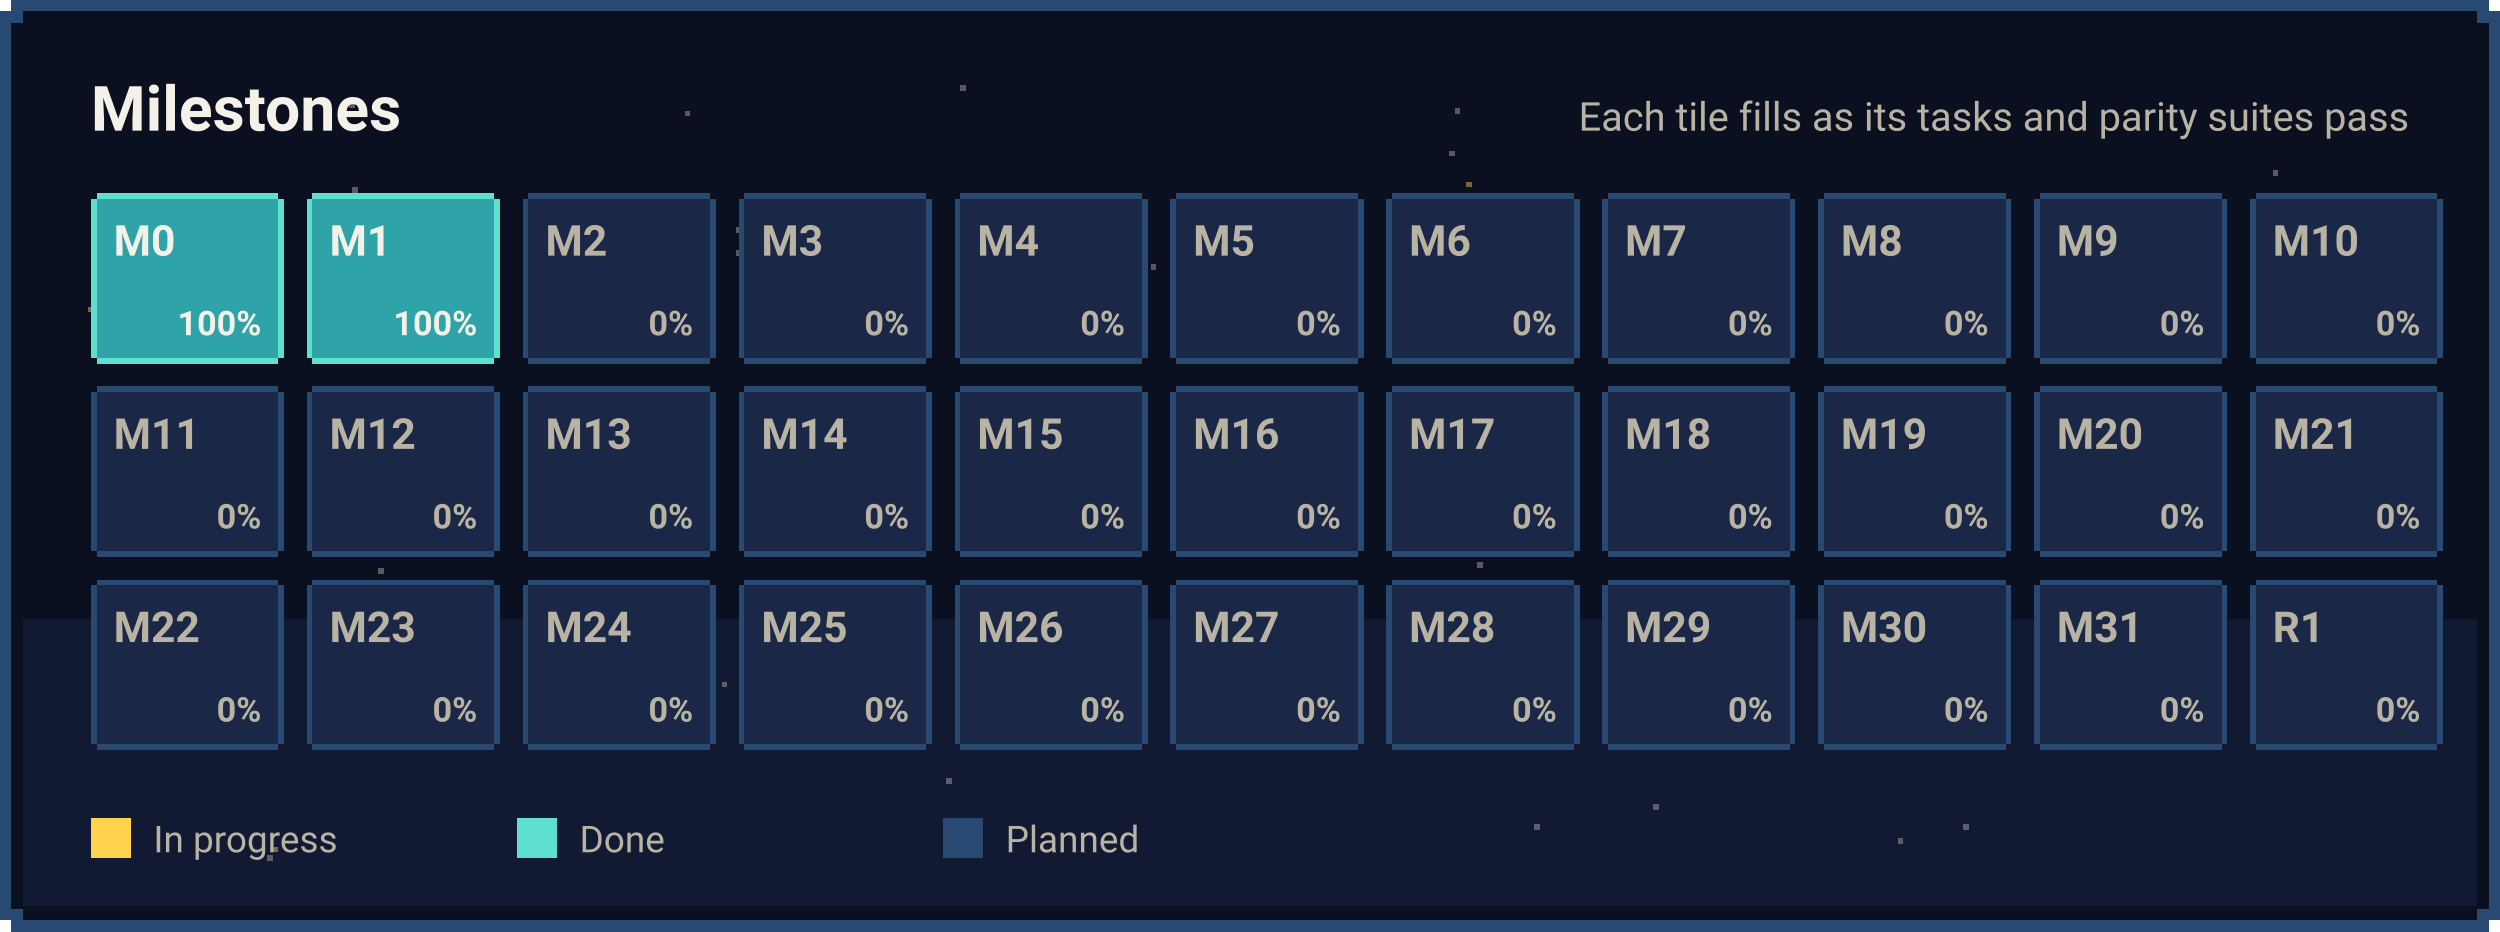
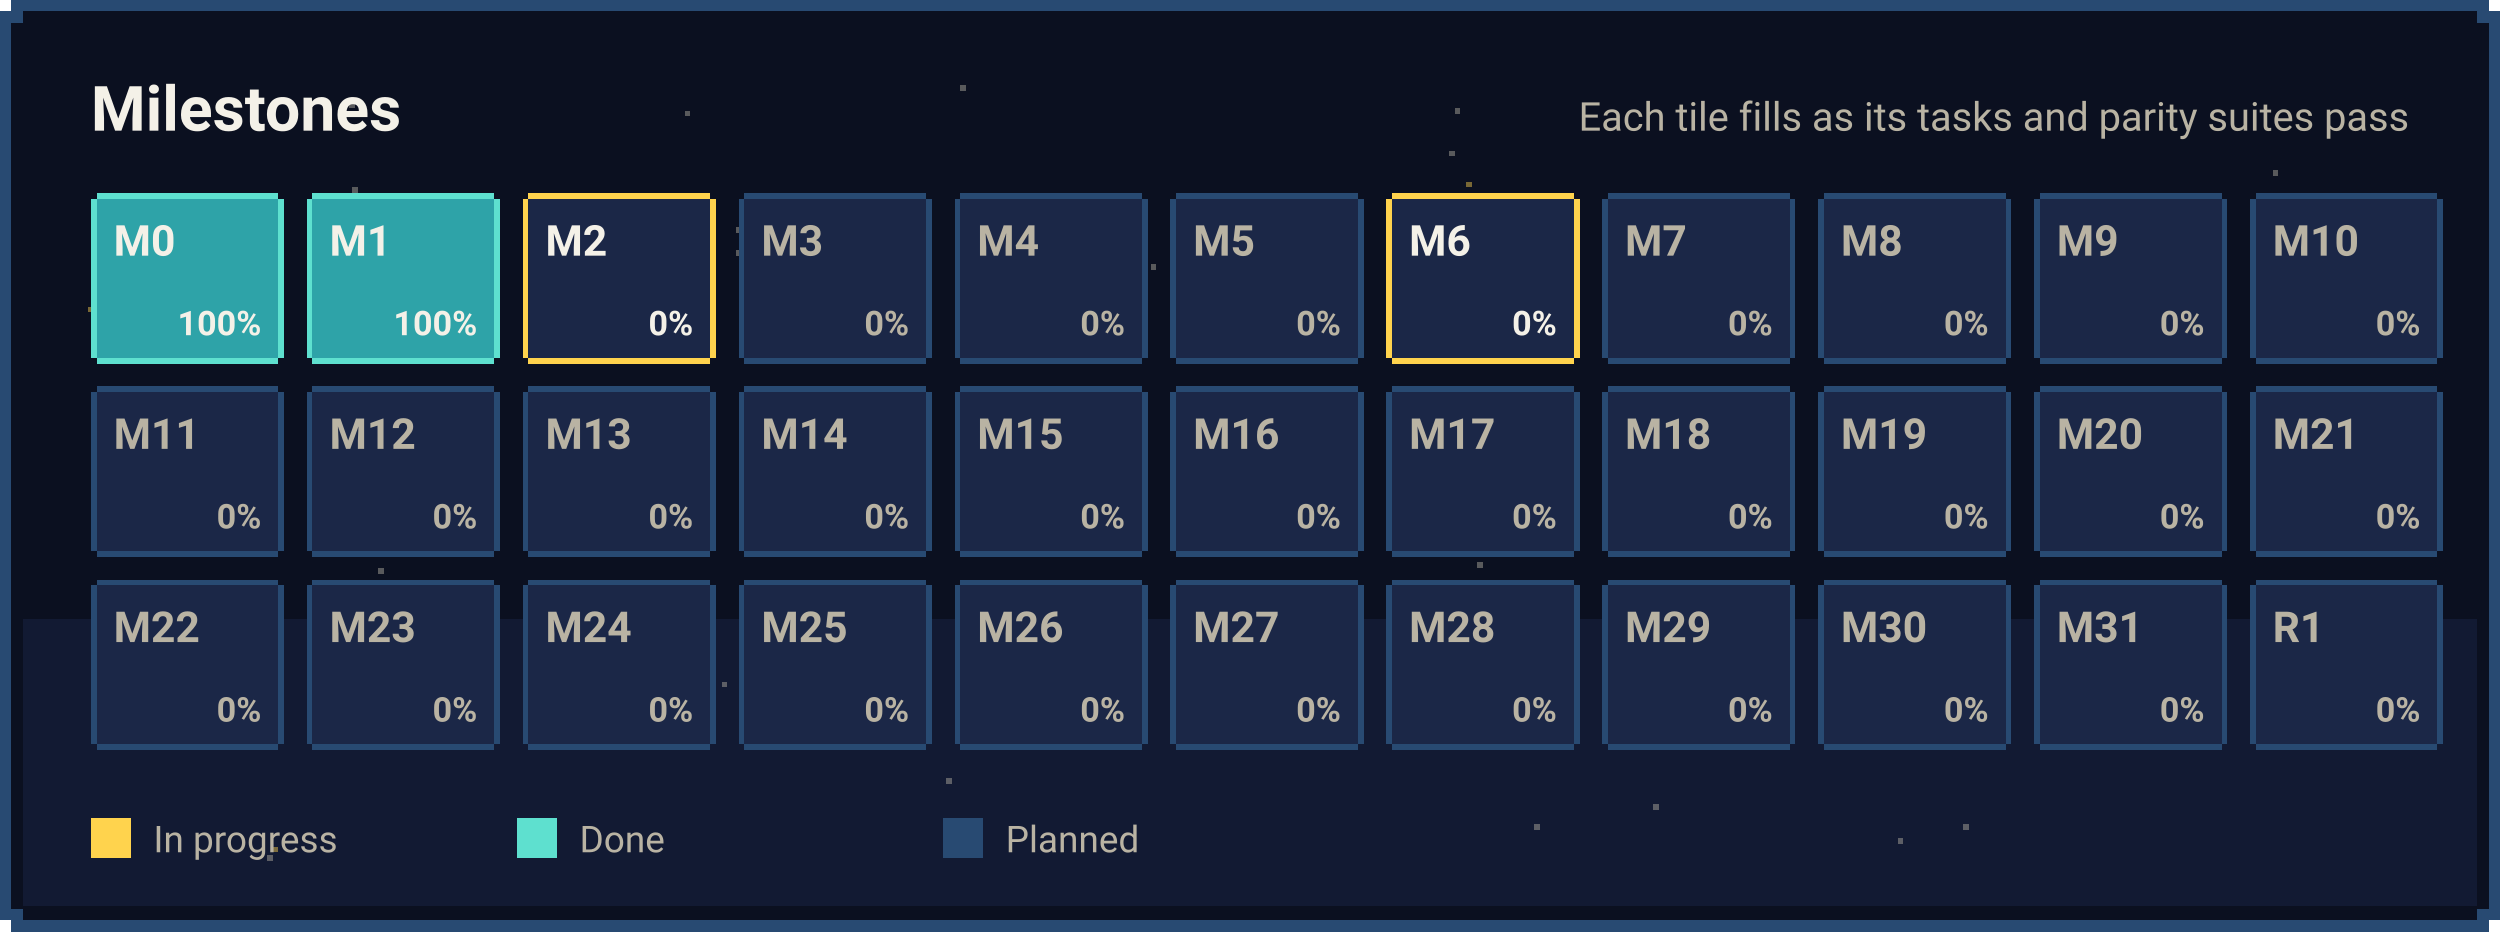
<svg xmlns="http://www.w3.org/2000/svg" width="880" height="328" viewBox="0 0 880 328" shape-rendering="crispEdges">
  <rect x="4" y="0" width="872" height="328" fill="#284A72" />
  <rect x="0" y="4" width="880" height="320" fill="#284A72" />
  <rect x="8" y="4" width="864" height="320" fill="#0B1020" />
  <rect x="4" y="8" width="872" height="312" fill="#0B1020" />
  <rect x="8" y="218" width="864" height="101" fill="#121A33" />
  <rect x="76" y="99" width="2" height="2" fill="#B9B3A3" opacity="0.45" />
  <rect x="607" y="159" width="2" height="2" fill="#FFD34D" opacity="0.45" />
  <rect x="478" y="148" width="2" height="2" fill="#B9B3A3" opacity="0.45" />
  <rect x="609" y="250" width="2" height="2" fill="#B9B3A3" opacity="0.45" />
  <rect x="93" y="138" width="2" height="2" fill="#B9B3A3" opacity="0.45" />
  <rect x="762" y="179" width="2" height="2" fill="#B9B3A3" opacity="0.45" />
  <rect x="133" y="200" width="2" height="2" fill="#B9B3A3" opacity="0.45" />
  <rect x="535" y="238" width="2" height="2" fill="#FFD34D" opacity="0.45" />
  <rect x="691" y="290" width="2" height="2" fill="#B9B3A3" opacity="0.45" />
  <rect x="259" y="80" width="2" height="2" fill="#B9B3A3" opacity="0.45" />
  <rect x="250" y="156" width="2" height="2" fill="#B9B3A3" opacity="0.45" />
  <rect x="90" y="252" width="2" height="2" fill="#B9B3A3" opacity="0.45" />
  <rect x="582" y="283" width="2" height="2" fill="#B9B3A3" opacity="0.45" />
  <rect x="512" y="38" width="2" height="2" fill="#B9B3A3" opacity="0.45" />
  <rect x="540" y="290" width="2" height="2" fill="#B9B3A3" opacity="0.45" />
  <rect x="434" y="179" width="2" height="2" fill="#B9B3A3" opacity="0.45" />
  <rect x="510" y="53" width="2" height="2" fill="#B9B3A3" opacity="0.45" />
  <rect x="242" y="166" width="2" height="2" fill="#B9B3A3" opacity="0.45" />
  <rect x="154" y="120" width="2" height="2" fill="#B9B3A3" opacity="0.45" />
  <rect x="599" y="211" width="2" height="2" fill="#B9B3A3" opacity="0.45" />
  <rect x="516" y="64" width="2" height="2" fill="#FFD34D" opacity="0.45" />
  <rect x="338" y="30" width="2" height="2" fill="#B9B3A3" opacity="0.45" />
  <rect x="254" y="240" width="2" height="2" fill="#B9B3A3" opacity="0.45" />
  <rect x="800" y="60" width="2" height="2" fill="#B9B3A3" opacity="0.45" />
  <rect x="238" y="172" width="2" height="2" fill="#B9B3A3" opacity="0.45" />
  <rect x="318" y="191" width="2" height="2" fill="#FFD34D" opacity="0.45" />
  <rect x="231" y="152" width="2" height="2" fill="#B9B3A3" opacity="0.45" />
  <rect x="687" y="77" width="2" height="2" fill="#B9B3A3" opacity="0.45" />
  <rect x="429" y="217" width="2" height="2" fill="#FFD34D" opacity="0.45" />
  <rect x="96" y="298" width="2" height="2" fill="#FFD34D" opacity="0.45" />
  <rect x="124" y="66" width="2" height="2" fill="#B9B3A3" opacity="0.45" />
  <rect x="259" y="88" width="2" height="2" fill="#B9B3A3" opacity="0.45" />
  <rect x="241" y="39" width="2" height="2" fill="#B9B3A3" opacity="0.45" />
  <rect x="94" y="301" width="2" height="2" fill="#B9B3A3" opacity="0.45" />
  <rect x="31" y="108" width="2" height="2" fill="#FFD34D" opacity="0.45" />
  <rect x="532" y="204" width="2" height="2" fill="#B9B3A3" opacity="0.45" />
  <rect x="34" y="102" width="2" height="2" fill="#B9B3A3" opacity="0.45" />
  <rect x="794" y="169" width="2" height="2" fill="#FFD34D" opacity="0.45" />
  <rect x="687" y="168" width="2" height="2" fill="#B9B3A3" opacity="0.45" />
  <rect x="586" y="89" width="2" height="2" fill="#FFD34D" opacity="0.45" />
  <rect x="520" y="198" width="2" height="2" fill="#B9B3A3" opacity="0.45" />
  <rect x="218" y="222" width="2" height="2" fill="#B9B3A3" opacity="0.45" />
  <rect x="123" y="36" width="2" height="2" fill="#B9B3A3" opacity="0.45" />
  <rect x="117" y="254" width="2" height="2" fill="#FFD34D" opacity="0.45" />
  <rect x="668" y="295" width="2" height="2" fill="#B9B3A3" opacity="0.45" />
  <rect x="383" y="221" width="2" height="2" fill="#B9B3A3" opacity="0.45" />
  <rect x="333" y="274" width="2" height="2" fill="#B9B3A3" opacity="0.45" />
  <rect x="405" y="93" width="2" height="2" fill="#B9B3A3" opacity="0.45" />
  <text x="32" y="46" font-family="'Pixelify Sans', ui-sans-serif, system-ui, -apple-system, 'Segoe UI', Roboto, sans-serif" font-size="22" font-weight="700" fill="#F4F1E8" text-anchor="start">Milestones</text>
  <text x="848" y="46" font-family="'Pixelify Sans', ui-sans-serif, system-ui, -apple-system, 'Segoe UI', Roboto, sans-serif" font-size="14" font-weight="400" fill="#B9B3A3" text-anchor="end">Each tile fills as its tasks and parity suites pass</text>
  <rect x="34" y="68" width="64" height="60" fill="#5EE0CF" />
  <rect x="32" y="70" width="68" height="56" fill="#5EE0CF" />
  <rect x="34" y="70" width="64" height="56" fill="#2EA3A8" />
  <text x="40" y="90" font-family="'Pixelify Sans', ui-sans-serif, system-ui, -apple-system, 'Segoe UI', Roboto, sans-serif" font-size="15" font-weight="700" fill="#F4F1E8" text-anchor="start">M0</text>
  <text x="92" y="118" font-family="'Pixelify Sans', ui-sans-serif, system-ui, -apple-system, 'Segoe UI', Roboto, sans-serif" font-size="12" font-weight="600" fill="#F4F1E8" text-anchor="end">100%</text>
  <rect x="110" y="68" width="64" height="60" fill="#5EE0CF" />
  <rect x="108" y="70" width="68" height="56" fill="#5EE0CF" />
  <rect x="110" y="70" width="64" height="56" fill="#2EA3A8" />
  <text x="116" y="90" font-family="'Pixelify Sans', ui-sans-serif, system-ui, -apple-system, 'Segoe UI', Roboto, sans-serif" font-size="15" font-weight="700" fill="#F4F1E8" text-anchor="start">M1</text>
  <text x="168" y="118" font-family="'Pixelify Sans', ui-sans-serif, system-ui, -apple-system, 'Segoe UI', Roboto, sans-serif" font-size="12" font-weight="600" fill="#F4F1E8" text-anchor="end">100%</text>
-   <rect x="186" y="68" width="64" height="60" fill="#284A72" />
-   <rect x="184" y="70" width="68" height="56" fill="#284A72" />
+   <rect x="186" y="68" width="64" height="60" fill="#FFD34D" />
+   <rect x="184" y="70" width="68" height="56" fill="#FFD34D" />
  <rect x="186" y="70" width="64" height="56" fill="#1B2747" />
-   <text x="192" y="90" font-family="'Pixelify Sans', ui-sans-serif, system-ui, -apple-system, 'Segoe UI', Roboto, sans-serif" font-size="15" font-weight="700" fill="#B9B3A3" text-anchor="start">M2</text>
-   <text x="244" y="118" font-family="'Pixelify Sans', ui-sans-serif, system-ui, -apple-system, 'Segoe UI', Roboto, sans-serif" font-size="12" font-weight="600" fill="#B9B3A3" text-anchor="end">0%</text>
+   <text x="192" y="90" font-family="'Pixelify Sans', ui-sans-serif, system-ui, -apple-system, 'Segoe UI', Roboto, sans-serif" font-size="15" font-weight="700" fill="#F4F1E8" text-anchor="start">M2</text>
+   <text x="244" y="118" font-family="'Pixelify Sans', ui-sans-serif, system-ui, -apple-system, 'Segoe UI', Roboto, sans-serif" font-size="12" font-weight="600" fill="#F4F1E8" text-anchor="end">0%</text>
  <rect x="262" y="68" width="64" height="60" fill="#284A72" />
  <rect x="260" y="70" width="68" height="56" fill="#284A72" />
  <rect x="262" y="70" width="64" height="56" fill="#1B2747" />
  <text x="268" y="90" font-family="'Pixelify Sans', ui-sans-serif, system-ui, -apple-system, 'Segoe UI', Roboto, sans-serif" font-size="15" font-weight="700" fill="#B9B3A3" text-anchor="start">M3</text>
  <text x="320" y="118" font-family="'Pixelify Sans', ui-sans-serif, system-ui, -apple-system, 'Segoe UI', Roboto, sans-serif" font-size="12" font-weight="600" fill="#B9B3A3" text-anchor="end">0%</text>
  <rect x="338" y="68" width="64" height="60" fill="#284A72" />
  <rect x="336" y="70" width="68" height="56" fill="#284A72" />
  <rect x="338" y="70" width="64" height="56" fill="#1B2747" />
  <text x="344" y="90" font-family="'Pixelify Sans', ui-sans-serif, system-ui, -apple-system, 'Segoe UI', Roboto, sans-serif" font-size="15" font-weight="700" fill="#B9B3A3" text-anchor="start">M4</text>
  <text x="396" y="118" font-family="'Pixelify Sans', ui-sans-serif, system-ui, -apple-system, 'Segoe UI', Roboto, sans-serif" font-size="12" font-weight="600" fill="#B9B3A3" text-anchor="end">0%</text>
  <rect x="414" y="68" width="64" height="60" fill="#284A72" />
  <rect x="412" y="70" width="68" height="56" fill="#284A72" />
  <rect x="414" y="70" width="64" height="56" fill="#1B2747" />
  <text x="420" y="90" font-family="'Pixelify Sans', ui-sans-serif, system-ui, -apple-system, 'Segoe UI', Roboto, sans-serif" font-size="15" font-weight="700" fill="#B9B3A3" text-anchor="start">M5</text>
  <text x="472" y="118" font-family="'Pixelify Sans', ui-sans-serif, system-ui, -apple-system, 'Segoe UI', Roboto, sans-serif" font-size="12" font-weight="600" fill="#B9B3A3" text-anchor="end">0%</text>
-   <rect x="490" y="68" width="64" height="60" fill="#284A72" />
-   <rect x="488" y="70" width="68" height="56" fill="#284A72" />
+   <rect x="490" y="68" width="64" height="60" fill="#FFD34D" />
+   <rect x="488" y="70" width="68" height="56" fill="#FFD34D" />
  <rect x="490" y="70" width="64" height="56" fill="#1B2747" />
-   <text x="496" y="90" font-family="'Pixelify Sans', ui-sans-serif, system-ui, -apple-system, 'Segoe UI', Roboto, sans-serif" font-size="15" font-weight="700" fill="#B9B3A3" text-anchor="start">M6</text>
-   <text x="548" y="118" font-family="'Pixelify Sans', ui-sans-serif, system-ui, -apple-system, 'Segoe UI', Roboto, sans-serif" font-size="12" font-weight="600" fill="#B9B3A3" text-anchor="end">0%</text>
+   <text x="496" y="90" font-family="'Pixelify Sans', ui-sans-serif, system-ui, -apple-system, 'Segoe UI', Roboto, sans-serif" font-size="15" font-weight="700" fill="#F4F1E8" text-anchor="start">M6</text>
+   <text x="548" y="118" font-family="'Pixelify Sans', ui-sans-serif, system-ui, -apple-system, 'Segoe UI', Roboto, sans-serif" font-size="12" font-weight="600" fill="#F4F1E8" text-anchor="end">0%</text>
  <rect x="566" y="68" width="64" height="60" fill="#284A72" />
  <rect x="564" y="70" width="68" height="56" fill="#284A72" />
  <rect x="566" y="70" width="64" height="56" fill="#1B2747" />
  <text x="572" y="90" font-family="'Pixelify Sans', ui-sans-serif, system-ui, -apple-system, 'Segoe UI', Roboto, sans-serif" font-size="15" font-weight="700" fill="#B9B3A3" text-anchor="start">M7</text>
  <text x="624" y="118" font-family="'Pixelify Sans', ui-sans-serif, system-ui, -apple-system, 'Segoe UI', Roboto, sans-serif" font-size="12" font-weight="600" fill="#B9B3A3" text-anchor="end">0%</text>
  <rect x="642" y="68" width="64" height="60" fill="#284A72" />
  <rect x="640" y="70" width="68" height="56" fill="#284A72" />
  <rect x="642" y="70" width="64" height="56" fill="#1B2747" />
  <text x="648" y="90" font-family="'Pixelify Sans', ui-sans-serif, system-ui, -apple-system, 'Segoe UI', Roboto, sans-serif" font-size="15" font-weight="700" fill="#B9B3A3" text-anchor="start">M8</text>
  <text x="700" y="118" font-family="'Pixelify Sans', ui-sans-serif, system-ui, -apple-system, 'Segoe UI', Roboto, sans-serif" font-size="12" font-weight="600" fill="#B9B3A3" text-anchor="end">0%</text>
  <rect x="718" y="68" width="64" height="60" fill="#284A72" />
  <rect x="716" y="70" width="68" height="56" fill="#284A72" />
  <rect x="718" y="70" width="64" height="56" fill="#1B2747" />
  <text x="724" y="90" font-family="'Pixelify Sans', ui-sans-serif, system-ui, -apple-system, 'Segoe UI', Roboto, sans-serif" font-size="15" font-weight="700" fill="#B9B3A3" text-anchor="start">M9</text>
  <text x="776" y="118" font-family="'Pixelify Sans', ui-sans-serif, system-ui, -apple-system, 'Segoe UI', Roboto, sans-serif" font-size="12" font-weight="600" fill="#B9B3A3" text-anchor="end">0%</text>
  <rect x="794" y="68" width="64" height="60" fill="#284A72" />
  <rect x="792" y="70" width="68" height="56" fill="#284A72" />
  <rect x="794" y="70" width="64" height="56" fill="#1B2747" />
  <text x="800" y="90" font-family="'Pixelify Sans', ui-sans-serif, system-ui, -apple-system, 'Segoe UI', Roboto, sans-serif" font-size="15" font-weight="700" fill="#B9B3A3" text-anchor="start">M10</text>
  <text x="852" y="118" font-family="'Pixelify Sans', ui-sans-serif, system-ui, -apple-system, 'Segoe UI', Roboto, sans-serif" font-size="12" font-weight="600" fill="#B9B3A3" text-anchor="end">0%</text>
  <rect x="34" y="136" width="64" height="60" fill="#284A72" />
  <rect x="32" y="138" width="68" height="56" fill="#284A72" />
  <rect x="34" y="138" width="64" height="56" fill="#1B2747" />
  <text x="40" y="158" font-family="'Pixelify Sans', ui-sans-serif, system-ui, -apple-system, 'Segoe UI', Roboto, sans-serif" font-size="15" font-weight="700" fill="#B9B3A3" text-anchor="start">M11</text>
  <text x="92" y="186" font-family="'Pixelify Sans', ui-sans-serif, system-ui, -apple-system, 'Segoe UI', Roboto, sans-serif" font-size="12" font-weight="600" fill="#B9B3A3" text-anchor="end">0%</text>
  <rect x="110" y="136" width="64" height="60" fill="#284A72" />
  <rect x="108" y="138" width="68" height="56" fill="#284A72" />
  <rect x="110" y="138" width="64" height="56" fill="#1B2747" />
  <text x="116" y="158" font-family="'Pixelify Sans', ui-sans-serif, system-ui, -apple-system, 'Segoe UI', Roboto, sans-serif" font-size="15" font-weight="700" fill="#B9B3A3" text-anchor="start">M12</text>
  <text x="168" y="186" font-family="'Pixelify Sans', ui-sans-serif, system-ui, -apple-system, 'Segoe UI', Roboto, sans-serif" font-size="12" font-weight="600" fill="#B9B3A3" text-anchor="end">0%</text>
  <rect x="186" y="136" width="64" height="60" fill="#284A72" />
  <rect x="184" y="138" width="68" height="56" fill="#284A72" />
  <rect x="186" y="138" width="64" height="56" fill="#1B2747" />
  <text x="192" y="158" font-family="'Pixelify Sans', ui-sans-serif, system-ui, -apple-system, 'Segoe UI', Roboto, sans-serif" font-size="15" font-weight="700" fill="#B9B3A3" text-anchor="start">M13</text>
  <text x="244" y="186" font-family="'Pixelify Sans', ui-sans-serif, system-ui, -apple-system, 'Segoe UI', Roboto, sans-serif" font-size="12" font-weight="600" fill="#B9B3A3" text-anchor="end">0%</text>
  <rect x="262" y="136" width="64" height="60" fill="#284A72" />
  <rect x="260" y="138" width="68" height="56" fill="#284A72" />
  <rect x="262" y="138" width="64" height="56" fill="#1B2747" />
  <text x="268" y="158" font-family="'Pixelify Sans', ui-sans-serif, system-ui, -apple-system, 'Segoe UI', Roboto, sans-serif" font-size="15" font-weight="700" fill="#B9B3A3" text-anchor="start">M14</text>
  <text x="320" y="186" font-family="'Pixelify Sans', ui-sans-serif, system-ui, -apple-system, 'Segoe UI', Roboto, sans-serif" font-size="12" font-weight="600" fill="#B9B3A3" text-anchor="end">0%</text>
  <rect x="338" y="136" width="64" height="60" fill="#284A72" />
  <rect x="336" y="138" width="68" height="56" fill="#284A72" />
  <rect x="338" y="138" width="64" height="56" fill="#1B2747" />
  <text x="344" y="158" font-family="'Pixelify Sans', ui-sans-serif, system-ui, -apple-system, 'Segoe UI', Roboto, sans-serif" font-size="15" font-weight="700" fill="#B9B3A3" text-anchor="start">M15</text>
  <text x="396" y="186" font-family="'Pixelify Sans', ui-sans-serif, system-ui, -apple-system, 'Segoe UI', Roboto, sans-serif" font-size="12" font-weight="600" fill="#B9B3A3" text-anchor="end">0%</text>
  <rect x="414" y="136" width="64" height="60" fill="#284A72" />
  <rect x="412" y="138" width="68" height="56" fill="#284A72" />
  <rect x="414" y="138" width="64" height="56" fill="#1B2747" />
  <text x="420" y="158" font-family="'Pixelify Sans', ui-sans-serif, system-ui, -apple-system, 'Segoe UI', Roboto, sans-serif" font-size="15" font-weight="700" fill="#B9B3A3" text-anchor="start">M16</text>
  <text x="472" y="186" font-family="'Pixelify Sans', ui-sans-serif, system-ui, -apple-system, 'Segoe UI', Roboto, sans-serif" font-size="12" font-weight="600" fill="#B9B3A3" text-anchor="end">0%</text>
  <rect x="490" y="136" width="64" height="60" fill="#284A72" />
  <rect x="488" y="138" width="68" height="56" fill="#284A72" />
  <rect x="490" y="138" width="64" height="56" fill="#1B2747" />
  <text x="496" y="158" font-family="'Pixelify Sans', ui-sans-serif, system-ui, -apple-system, 'Segoe UI', Roboto, sans-serif" font-size="15" font-weight="700" fill="#B9B3A3" text-anchor="start">M17</text>
  <text x="548" y="186" font-family="'Pixelify Sans', ui-sans-serif, system-ui, -apple-system, 'Segoe UI', Roboto, sans-serif" font-size="12" font-weight="600" fill="#B9B3A3" text-anchor="end">0%</text>
  <rect x="566" y="136" width="64" height="60" fill="#284A72" />
  <rect x="564" y="138" width="68" height="56" fill="#284A72" />
  <rect x="566" y="138" width="64" height="56" fill="#1B2747" />
  <text x="572" y="158" font-family="'Pixelify Sans', ui-sans-serif, system-ui, -apple-system, 'Segoe UI', Roboto, sans-serif" font-size="15" font-weight="700" fill="#B9B3A3" text-anchor="start">M18</text>
  <text x="624" y="186" font-family="'Pixelify Sans', ui-sans-serif, system-ui, -apple-system, 'Segoe UI', Roboto, sans-serif" font-size="12" font-weight="600" fill="#B9B3A3" text-anchor="end">0%</text>
  <rect x="642" y="136" width="64" height="60" fill="#284A72" />
  <rect x="640" y="138" width="68" height="56" fill="#284A72" />
  <rect x="642" y="138" width="64" height="56" fill="#1B2747" />
  <text x="648" y="158" font-family="'Pixelify Sans', ui-sans-serif, system-ui, -apple-system, 'Segoe UI', Roboto, sans-serif" font-size="15" font-weight="700" fill="#B9B3A3" text-anchor="start">M19</text>
  <text x="700" y="186" font-family="'Pixelify Sans', ui-sans-serif, system-ui, -apple-system, 'Segoe UI', Roboto, sans-serif" font-size="12" font-weight="600" fill="#B9B3A3" text-anchor="end">0%</text>
  <rect x="718" y="136" width="64" height="60" fill="#284A72" />
  <rect x="716" y="138" width="68" height="56" fill="#284A72" />
  <rect x="718" y="138" width="64" height="56" fill="#1B2747" />
  <text x="724" y="158" font-family="'Pixelify Sans', ui-sans-serif, system-ui, -apple-system, 'Segoe UI', Roboto, sans-serif" font-size="15" font-weight="700" fill="#B9B3A3" text-anchor="start">M20</text>
  <text x="776" y="186" font-family="'Pixelify Sans', ui-sans-serif, system-ui, -apple-system, 'Segoe UI', Roboto, sans-serif" font-size="12" font-weight="600" fill="#B9B3A3" text-anchor="end">0%</text>
  <rect x="794" y="136" width="64" height="60" fill="#284A72" />
  <rect x="792" y="138" width="68" height="56" fill="#284A72" />
  <rect x="794" y="138" width="64" height="56" fill="#1B2747" />
  <text x="800" y="158" font-family="'Pixelify Sans', ui-sans-serif, system-ui, -apple-system, 'Segoe UI', Roboto, sans-serif" font-size="15" font-weight="700" fill="#B9B3A3" text-anchor="start">M21</text>
  <text x="852" y="186" font-family="'Pixelify Sans', ui-sans-serif, system-ui, -apple-system, 'Segoe UI', Roboto, sans-serif" font-size="12" font-weight="600" fill="#B9B3A3" text-anchor="end">0%</text>
  <rect x="34" y="204" width="64" height="60" fill="#284A72" />
  <rect x="32" y="206" width="68" height="56" fill="#284A72" />
  <rect x="34" y="206" width="64" height="56" fill="#1B2747" />
  <text x="40" y="226" font-family="'Pixelify Sans', ui-sans-serif, system-ui, -apple-system, 'Segoe UI', Roboto, sans-serif" font-size="15" font-weight="700" fill="#B9B3A3" text-anchor="start">M22</text>
  <text x="92" y="254" font-family="'Pixelify Sans', ui-sans-serif, system-ui, -apple-system, 'Segoe UI', Roboto, sans-serif" font-size="12" font-weight="600" fill="#B9B3A3" text-anchor="end">0%</text>
  <rect x="110" y="204" width="64" height="60" fill="#284A72" />
  <rect x="108" y="206" width="68" height="56" fill="#284A72" />
  <rect x="110" y="206" width="64" height="56" fill="#1B2747" />
  <text x="116" y="226" font-family="'Pixelify Sans', ui-sans-serif, system-ui, -apple-system, 'Segoe UI', Roboto, sans-serif" font-size="15" font-weight="700" fill="#B9B3A3" text-anchor="start">M23</text>
  <text x="168" y="254" font-family="'Pixelify Sans', ui-sans-serif, system-ui, -apple-system, 'Segoe UI', Roboto, sans-serif" font-size="12" font-weight="600" fill="#B9B3A3" text-anchor="end">0%</text>
  <rect x="186" y="204" width="64" height="60" fill="#284A72" />
  <rect x="184" y="206" width="68" height="56" fill="#284A72" />
  <rect x="186" y="206" width="64" height="56" fill="#1B2747" />
  <text x="192" y="226" font-family="'Pixelify Sans', ui-sans-serif, system-ui, -apple-system, 'Segoe UI', Roboto, sans-serif" font-size="15" font-weight="700" fill="#B9B3A3" text-anchor="start">M24</text>
  <text x="244" y="254" font-family="'Pixelify Sans', ui-sans-serif, system-ui, -apple-system, 'Segoe UI', Roboto, sans-serif" font-size="12" font-weight="600" fill="#B9B3A3" text-anchor="end">0%</text>
  <rect x="262" y="204" width="64" height="60" fill="#284A72" />
  <rect x="260" y="206" width="68" height="56" fill="#284A72" />
  <rect x="262" y="206" width="64" height="56" fill="#1B2747" />
  <text x="268" y="226" font-family="'Pixelify Sans', ui-sans-serif, system-ui, -apple-system, 'Segoe UI', Roboto, sans-serif" font-size="15" font-weight="700" fill="#B9B3A3" text-anchor="start">M25</text>
  <text x="320" y="254" font-family="'Pixelify Sans', ui-sans-serif, system-ui, -apple-system, 'Segoe UI', Roboto, sans-serif" font-size="12" font-weight="600" fill="#B9B3A3" text-anchor="end">0%</text>
  <rect x="338" y="204" width="64" height="60" fill="#284A72" />
  <rect x="336" y="206" width="68" height="56" fill="#284A72" />
  <rect x="338" y="206" width="64" height="56" fill="#1B2747" />
  <text x="344" y="226" font-family="'Pixelify Sans', ui-sans-serif, system-ui, -apple-system, 'Segoe UI', Roboto, sans-serif" font-size="15" font-weight="700" fill="#B9B3A3" text-anchor="start">M26</text>
  <text x="396" y="254" font-family="'Pixelify Sans', ui-sans-serif, system-ui, -apple-system, 'Segoe UI', Roboto, sans-serif" font-size="12" font-weight="600" fill="#B9B3A3" text-anchor="end">0%</text>
  <rect x="414" y="204" width="64" height="60" fill="#284A72" />
  <rect x="412" y="206" width="68" height="56" fill="#284A72" />
  <rect x="414" y="206" width="64" height="56" fill="#1B2747" />
  <text x="420" y="226" font-family="'Pixelify Sans', ui-sans-serif, system-ui, -apple-system, 'Segoe UI', Roboto, sans-serif" font-size="15" font-weight="700" fill="#B9B3A3" text-anchor="start">M27</text>
  <text x="472" y="254" font-family="'Pixelify Sans', ui-sans-serif, system-ui, -apple-system, 'Segoe UI', Roboto, sans-serif" font-size="12" font-weight="600" fill="#B9B3A3" text-anchor="end">0%</text>
  <rect x="490" y="204" width="64" height="60" fill="#284A72" />
  <rect x="488" y="206" width="68" height="56" fill="#284A72" />
  <rect x="490" y="206" width="64" height="56" fill="#1B2747" />
  <text x="496" y="226" font-family="'Pixelify Sans', ui-sans-serif, system-ui, -apple-system, 'Segoe UI', Roboto, sans-serif" font-size="15" font-weight="700" fill="#B9B3A3" text-anchor="start">M28</text>
  <text x="548" y="254" font-family="'Pixelify Sans', ui-sans-serif, system-ui, -apple-system, 'Segoe UI', Roboto, sans-serif" font-size="12" font-weight="600" fill="#B9B3A3" text-anchor="end">0%</text>
  <rect x="566" y="204" width="64" height="60" fill="#284A72" />
  <rect x="564" y="206" width="68" height="56" fill="#284A72" />
  <rect x="566" y="206" width="64" height="56" fill="#1B2747" />
  <text x="572" y="226" font-family="'Pixelify Sans', ui-sans-serif, system-ui, -apple-system, 'Segoe UI', Roboto, sans-serif" font-size="15" font-weight="700" fill="#B9B3A3" text-anchor="start">M29</text>
  <text x="624" y="254" font-family="'Pixelify Sans', ui-sans-serif, system-ui, -apple-system, 'Segoe UI', Roboto, sans-serif" font-size="12" font-weight="600" fill="#B9B3A3" text-anchor="end">0%</text>
  <rect x="642" y="204" width="64" height="60" fill="#284A72" />
  <rect x="640" y="206" width="68" height="56" fill="#284A72" />
  <rect x="642" y="206" width="64" height="56" fill="#1B2747" />
  <text x="648" y="226" font-family="'Pixelify Sans', ui-sans-serif, system-ui, -apple-system, 'Segoe UI', Roboto, sans-serif" font-size="15" font-weight="700" fill="#B9B3A3" text-anchor="start">M30</text>
  <text x="700" y="254" font-family="'Pixelify Sans', ui-sans-serif, system-ui, -apple-system, 'Segoe UI', Roboto, sans-serif" font-size="12" font-weight="600" fill="#B9B3A3" text-anchor="end">0%</text>
  <rect x="718" y="204" width="64" height="60" fill="#284A72" />
  <rect x="716" y="206" width="68" height="56" fill="#284A72" />
  <rect x="718" y="206" width="64" height="56" fill="#1B2747" />
  <text x="724" y="226" font-family="'Pixelify Sans', ui-sans-serif, system-ui, -apple-system, 'Segoe UI', Roboto, sans-serif" font-size="15" font-weight="700" fill="#B9B3A3" text-anchor="start">M31</text>
  <text x="776" y="254" font-family="'Pixelify Sans', ui-sans-serif, system-ui, -apple-system, 'Segoe UI', Roboto, sans-serif" font-size="12" font-weight="600" fill="#B9B3A3" text-anchor="end">0%</text>
  <rect x="794" y="204" width="64" height="60" fill="#284A72" />
  <rect x="792" y="206" width="68" height="56" fill="#284A72" />
  <rect x="794" y="206" width="64" height="56" fill="#1B2747" />
  <text x="800" y="226" font-family="'Pixelify Sans', ui-sans-serif, system-ui, -apple-system, 'Segoe UI', Roboto, sans-serif" font-size="15" font-weight="700" fill="#B9B3A3" text-anchor="start">R1</text>
  <text x="852" y="254" font-family="'Pixelify Sans', ui-sans-serif, system-ui, -apple-system, 'Segoe UI', Roboto, sans-serif" font-size="12" font-weight="600" fill="#B9B3A3" text-anchor="end">0%</text>
  <rect x="32" y="288" width="14" height="14" fill="#FFD34D" />
  <text x="54" y="300" font-family="'Pixelify Sans', ui-sans-serif, system-ui, -apple-system, 'Segoe UI', Roboto, sans-serif" font-size="13" font-weight="400" fill="#B9B3A3" text-anchor="start">In progress</text>
  <rect x="182" y="288" width="14" height="14" fill="#5EE0CF" />
  <text x="204" y="300" font-family="'Pixelify Sans', ui-sans-serif, system-ui, -apple-system, 'Segoe UI', Roboto, sans-serif" font-size="13" font-weight="400" fill="#B9B3A3" text-anchor="start">Done</text>
  <rect x="332" y="288" width="14" height="14" fill="#284A72" />
  <text x="354" y="300" font-family="'Pixelify Sans', ui-sans-serif, system-ui, -apple-system, 'Segoe UI', Roboto, sans-serif" font-size="13" font-weight="400" fill="#B9B3A3" text-anchor="start">Planned</text>
</svg>
